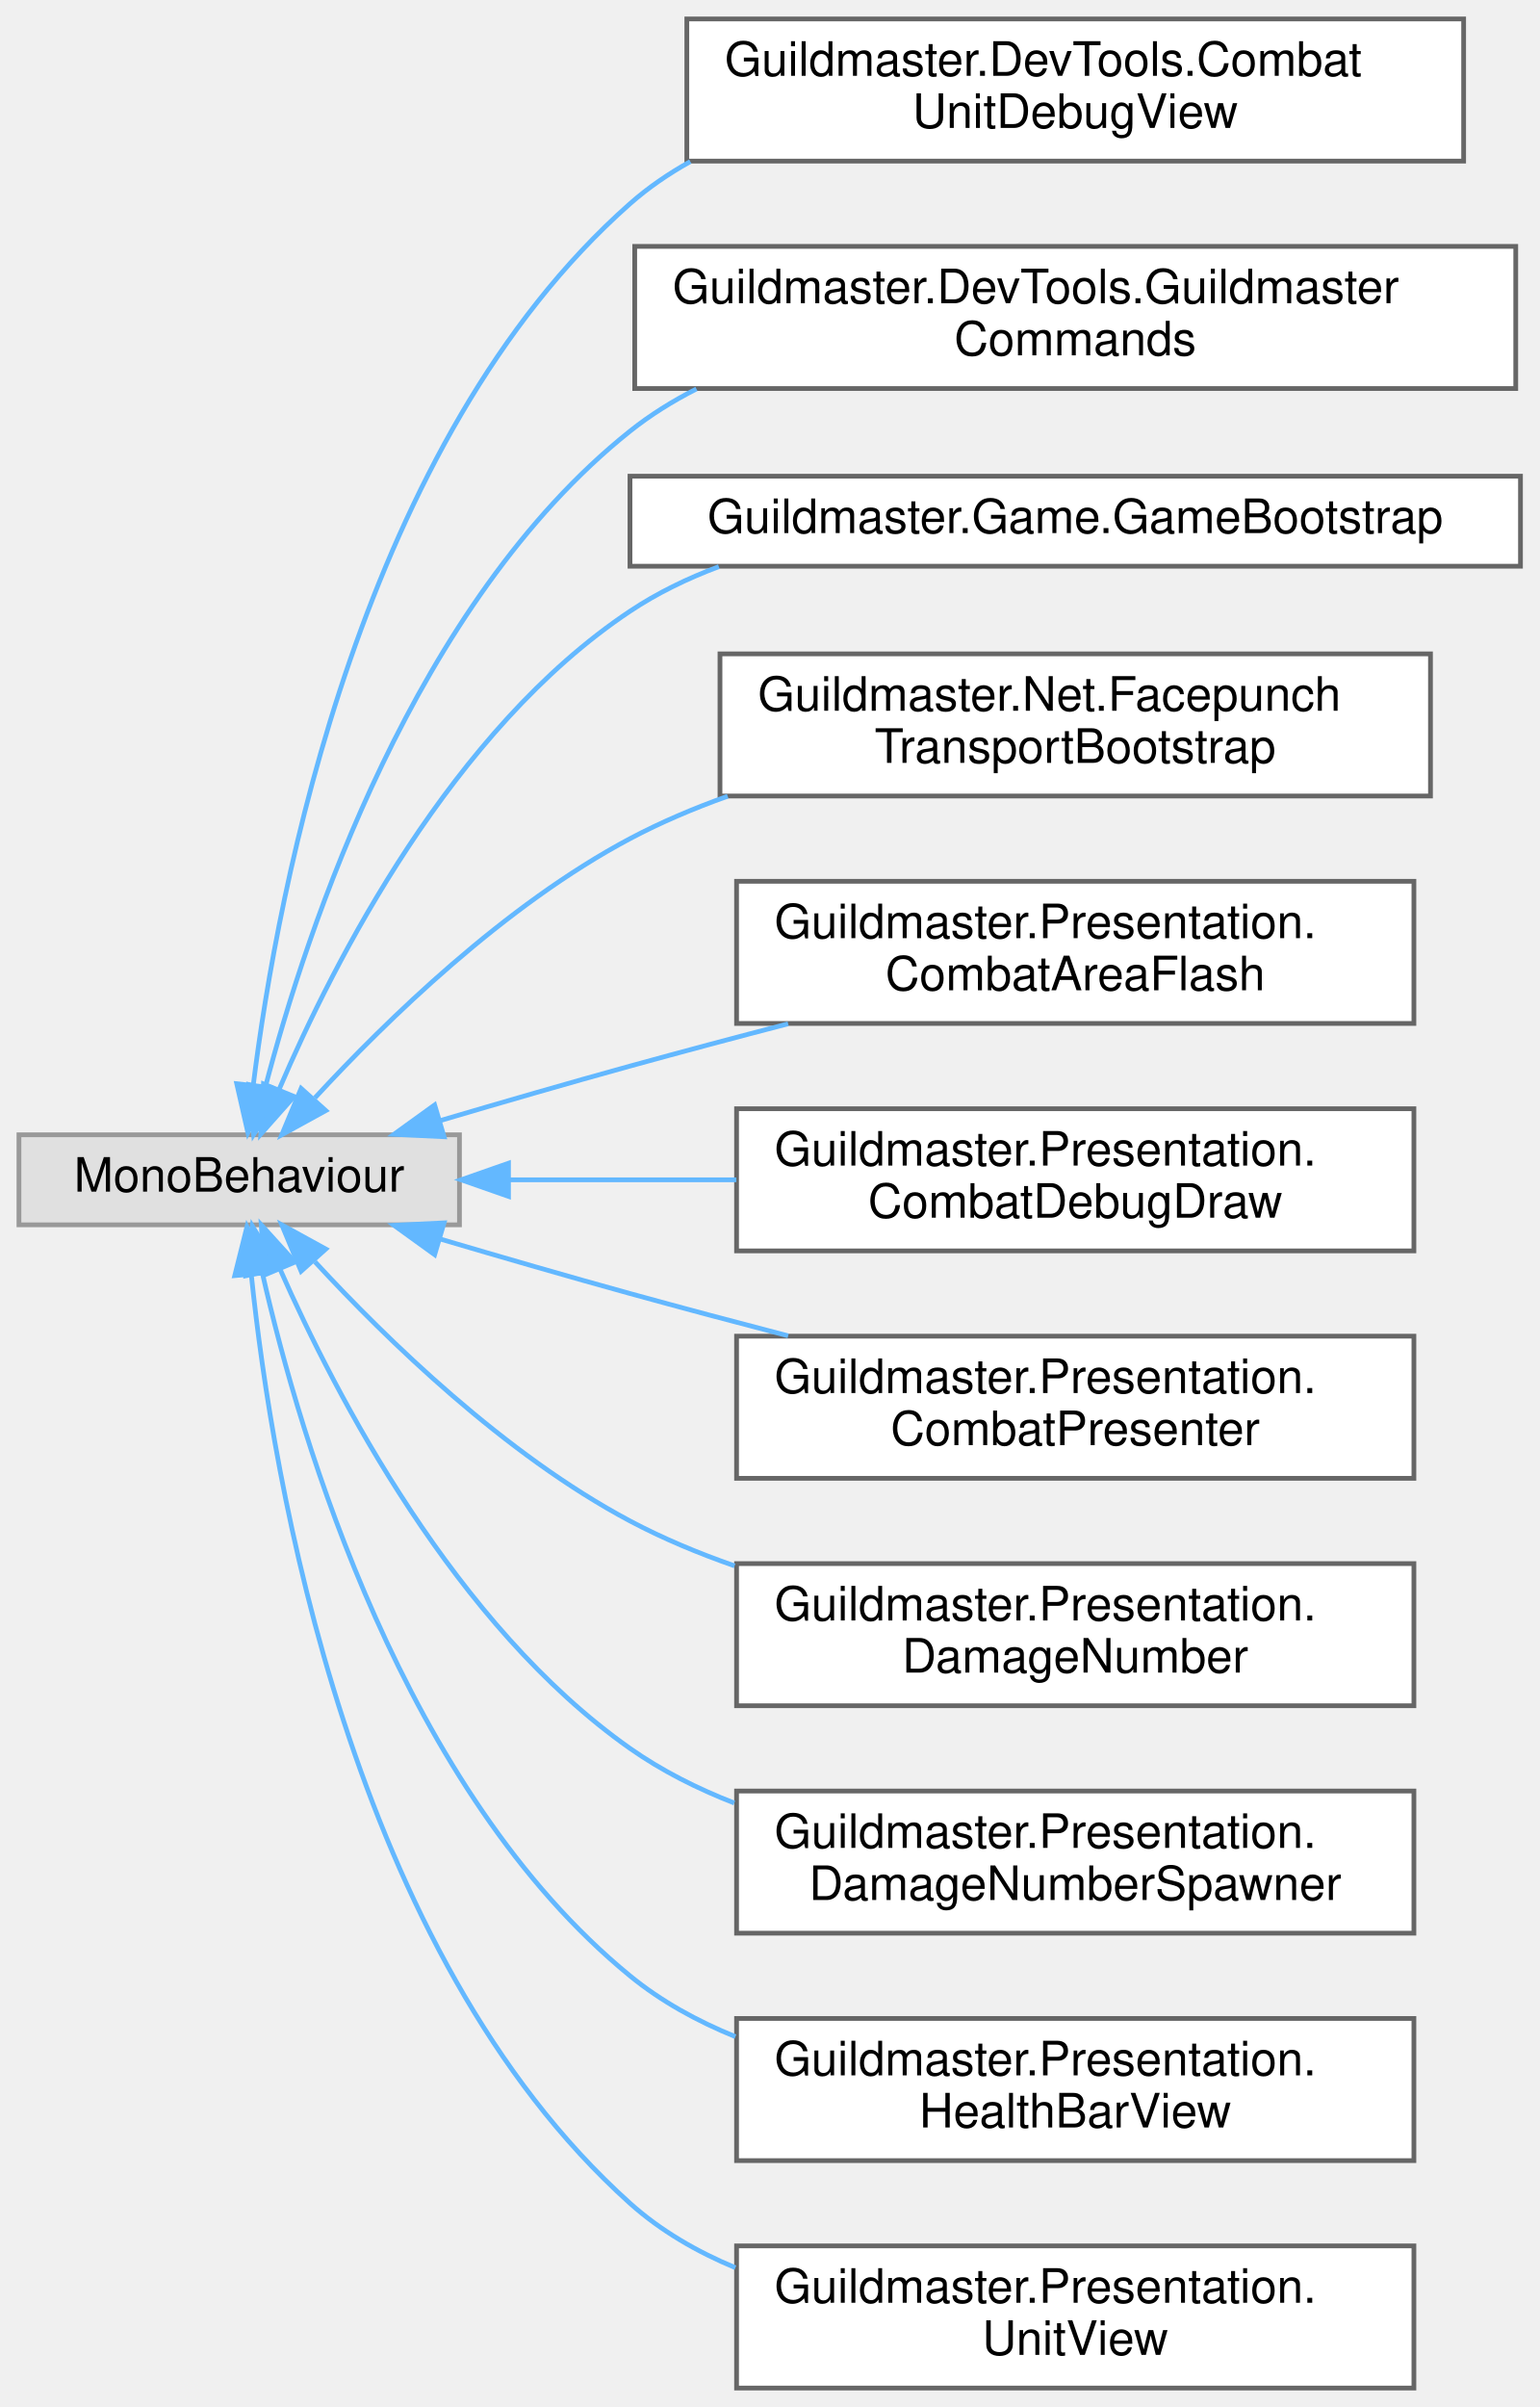
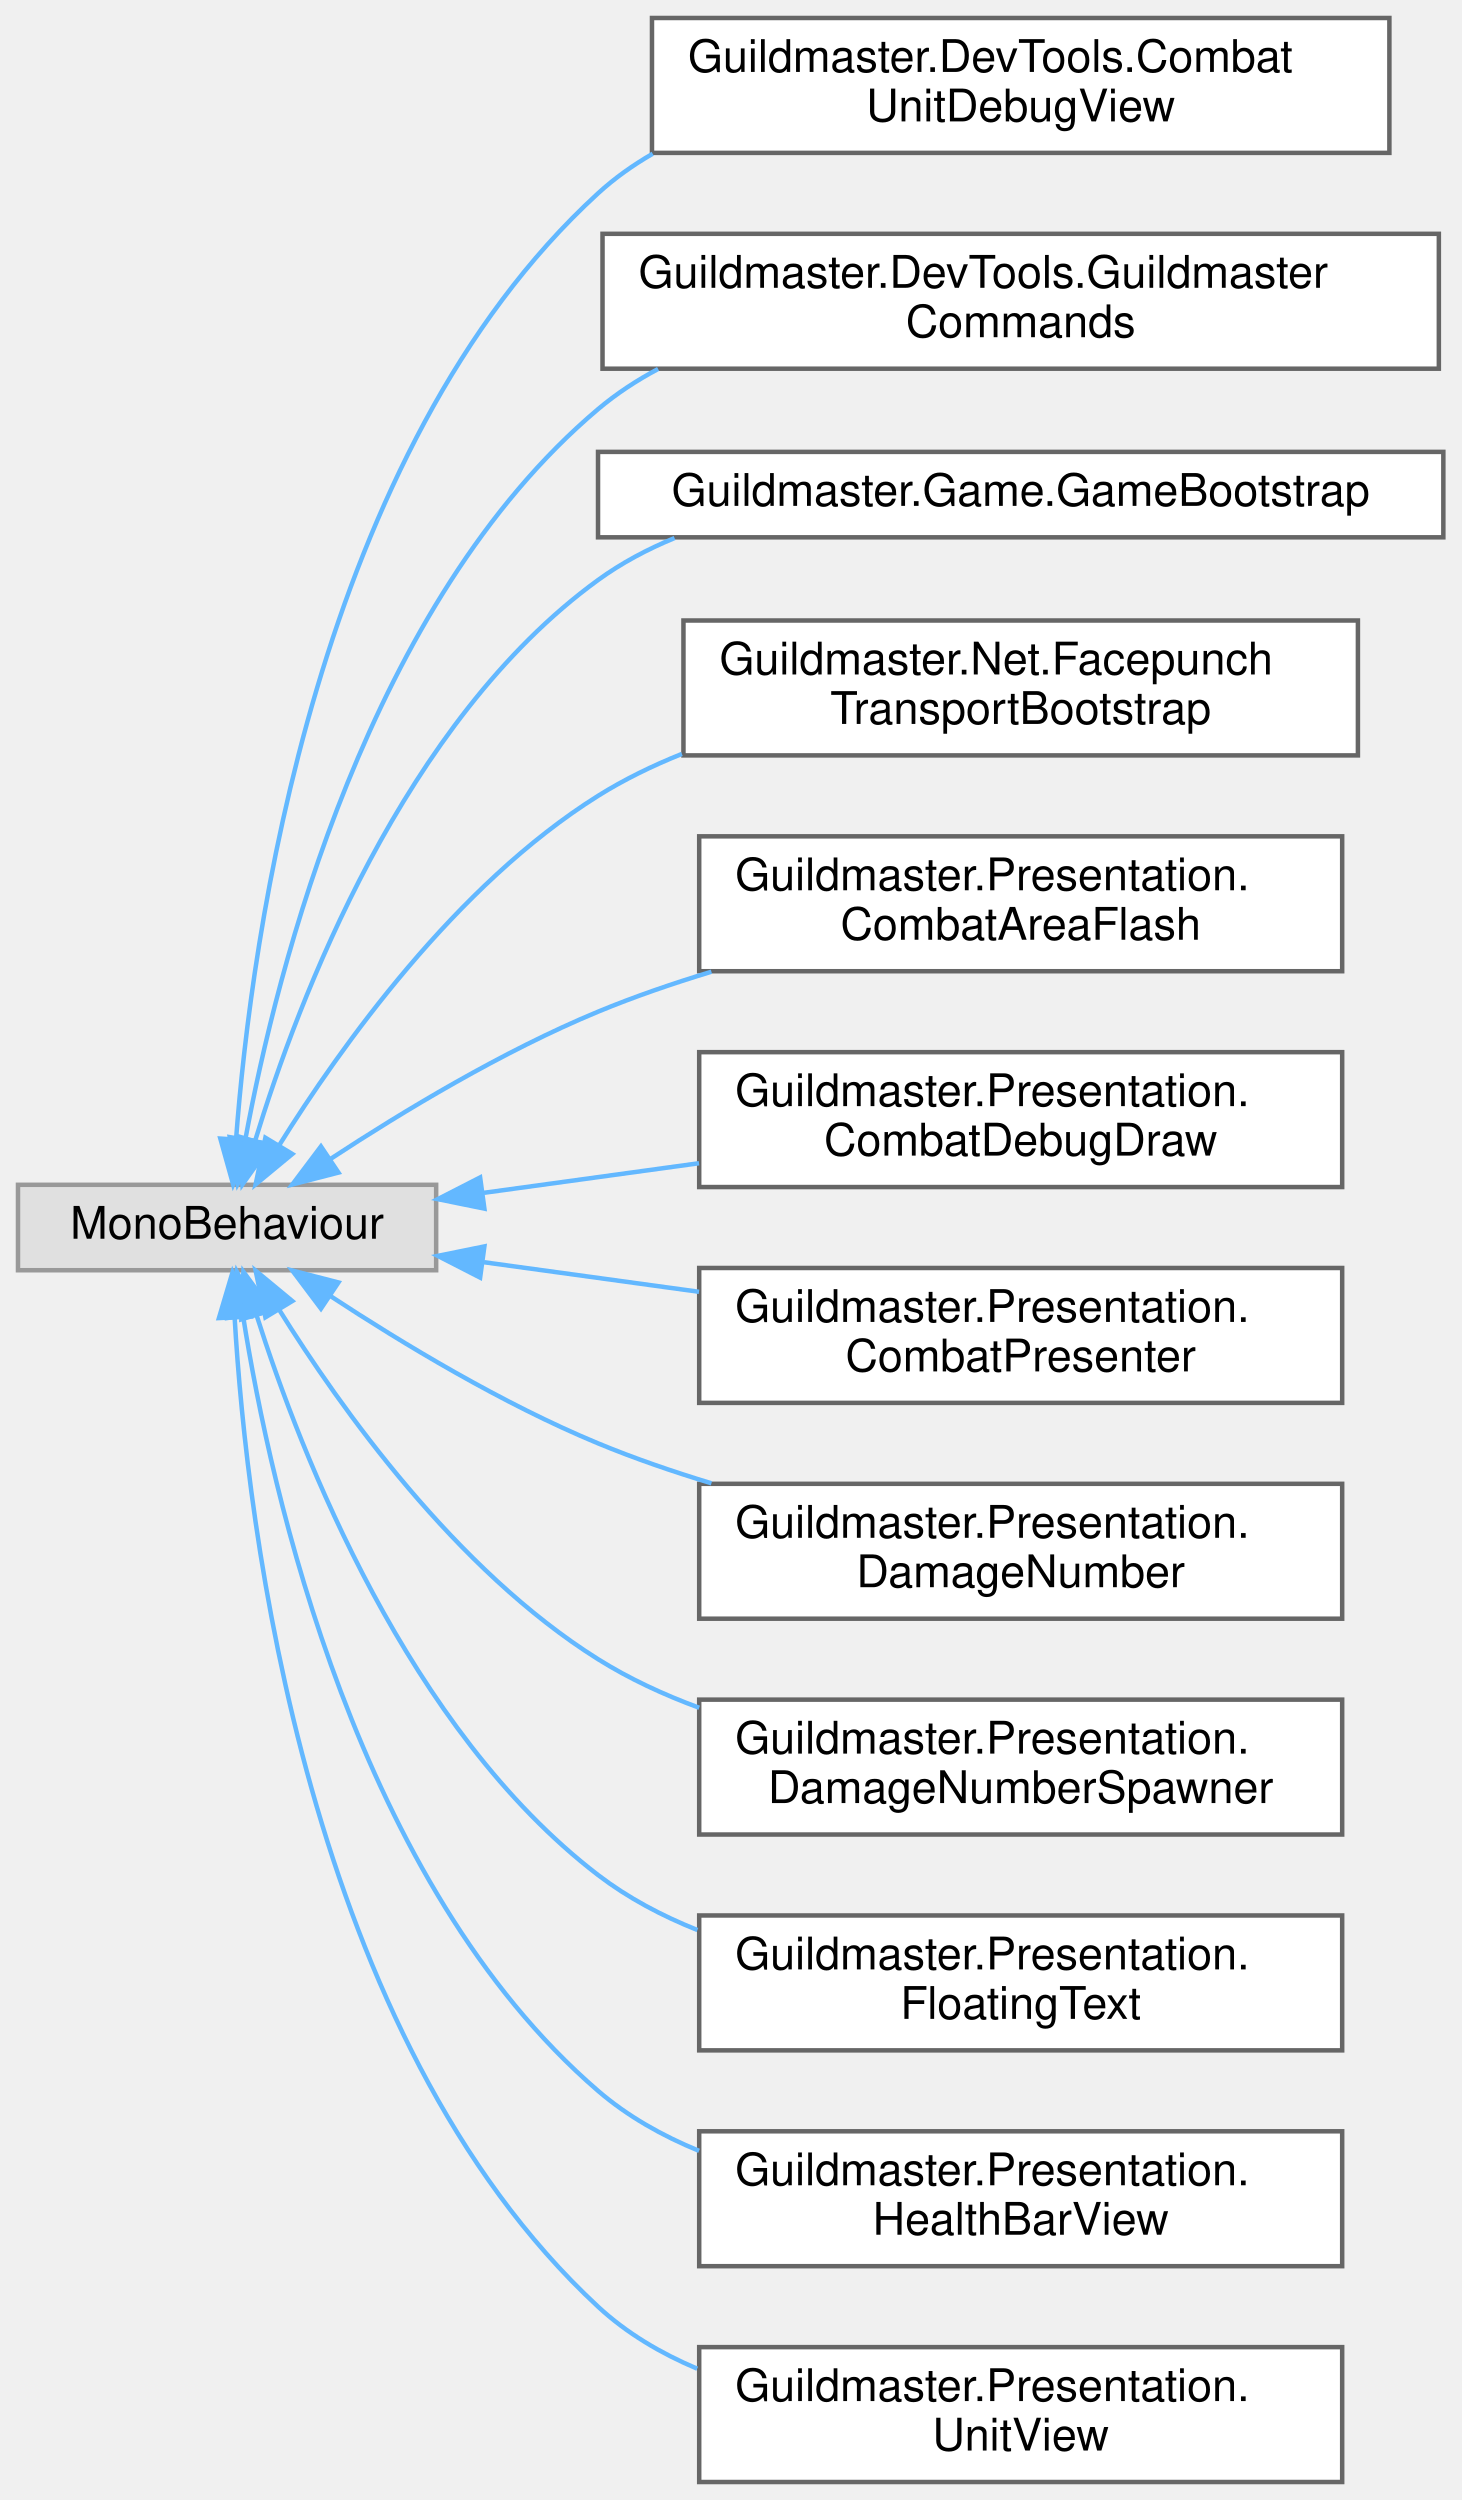
- <svg xmlns="http://www.w3.org/2000/svg" xmlns:xlink="http://www.w3.org/1999/xlink" width="325pt" height="508pt" viewBox="0.00 0.00 325.00 508.00">
-   <g id="graph0" class="graph" transform="scale(1 1) rotate(0) translate(4 504)">
+ <svg xmlns="http://www.w3.org/2000/svg" xmlns:xlink="http://www.w3.org/1999/xlink" width="325pt" height="556pt" viewBox="0.00 0.00 325.00 556.00">
+   <g id="graph0" class="graph" transform="scale(1 1) rotate(0) translate(4 552)">
    <g id="Node000000" class="node">
      <g id="a_Node000000">
        <a xlink:title=" ">
-           <polygon fill="#e0e0e0" stroke="#999999" points="93,-264.5 0,-264.5 0,-245.5 93,-245.5 93,-264.5" />
-           <text text-anchor="middle" x="46.5" y="-252.5" font-family="Helvetica,sans-Serif" font-size="10.00">MonoBehaviour</text>
+           <polygon fill="#e0e0e0" stroke="#999999" points="93,-288.5 0,-288.5 0,-269.5 93,-269.5 93,-288.5" />
+           <text text-anchor="middle" x="46.5" y="-276.5" font-family="Helvetica,sans-Serif" font-size="10.00">MonoBehaviour</text>
        </a>
      </g>
    </g>
    <g id="Node000001" class="node">
      <g id="a_Node000001">
        <a xlink:href="classGuildmaster_1_1DevTools_1_1CombatUnitDebugView.html" target="_top" xlink:title="Инспектор состояния всех юнитов симуляции в реальном времени.">
-           <polygon fill="white" stroke="#666666" points="305,-500 141,-500 141,-470 305,-470 305,-500" />
-           <text text-anchor="start" x="149" y="-488" font-family="Helvetica,sans-Serif" font-size="10.00">Guildmaster.DevTools.Combat</text>
-           <text text-anchor="middle" x="223" y="-477" font-family="Helvetica,sans-Serif" font-size="10.00">UnitDebugView</text>
+           <polygon fill="white" stroke="#666666" points="305,-548 141,-548 141,-518 305,-518 305,-548" />
+           <text text-anchor="start" x="149" y="-536" font-family="Helvetica,sans-Serif" font-size="10.00">Guildmaster.DevTools.Combat</text>
+           <text text-anchor="middle" x="223" y="-525" font-family="Helvetica,sans-Serif" font-size="10.00">UnitDebugView</text>
        </a>
      </g>
    </g>
    <g id="edge29_Node000000_Node000001" class="edge">
      <g id="a_edge29_Node000000_Node000001">
        <a xlink:title=" ">
-           <path fill="none" stroke="#63b8ff" d="M49.48,-275.09C54.64,-316.35 72.34,-410.97 129,-461 132.87,-464.42 137.18,-467.37 141.74,-469.9" />
-           <polygon fill="#63b8ff" stroke="#63b8ff" points="52.93,-274.49 48.33,-264.95 45.98,-275.28 52.93,-274.49" />
+           <path fill="none" stroke="#63b8ff" d="M48.5,-298.63C51.84,-343 66.34,-451.63 129,-509 132.69,-512.38 136.79,-515.29 141.16,-517.81" />
+           <polygon fill="#63b8ff" stroke="#63b8ff" points="51.98,-298.33 47.85,-288.58 45,-298.78 51.98,-298.33" />
        </a>
      </g>
    </g>
    <g id="Node000002" class="node">
      <g id="a_Node000002">
        <a xlink:href="classGuildmaster_1_1DevTools_1_1GuildmasterCommands.html" target="_top" xlink:title="Набор отладочных команд Quantum Console для Фазы 1 (вики «10» §9).">
-           <polygon fill="white" stroke="#666666" points="316,-452 130,-452 130,-422 316,-422 316,-452" />
-           <text text-anchor="start" x="138" y="-440" font-family="Helvetica,sans-Serif" font-size="10.00">Guildmaster.DevTools.Guildmaster</text>
-           <text text-anchor="middle" x="223" y="-429" font-family="Helvetica,sans-Serif" font-size="10.00">Commands</text>
+           <polygon fill="white" stroke="#666666" points="316,-500 130,-500 130,-470 316,-470 316,-500" />
+           <text text-anchor="start" x="138" y="-488" font-family="Helvetica,sans-Serif" font-size="10.00">Guildmaster.DevTools.Guildmaster</text>
+           <text text-anchor="middle" x="223" y="-477" font-family="Helvetica,sans-Serif" font-size="10.00">Commands</text>
        </a>
      </g>
    </g>
    <g id="edge30_Node000000_Node000002" class="edge">
      <g id="a_edge30_Node000000_Node000002">
        <a xlink:title=" ">
-           <path fill="none" stroke="#63b8ff" d="M52,-274.5C60.79,-308.07 83.48,-376.68 129,-413 133.3,-416.43 138.04,-419.38 143.03,-421.91" />
-           <polygon fill="#63b8ff" stroke="#63b8ff" points="55.34,-273.42 49.54,-264.55 48.55,-275.1 55.34,-273.42" />
+           <path fill="none" stroke="#63b8ff" d="M50.6,-298.79C57.54,-336.31 77.94,-417.89 129,-461 133.08,-464.44 137.59,-467.4 142.36,-469.94" />
+           <polygon fill="#63b8ff" stroke="#63b8ff" points="54,-297.92 48.86,-288.65 47.1,-299.1 54,-297.92" />
        </a>
      </g>
    </g>
    <g id="Node000003" class="node">
      <g id="a_Node000003">
        <a xlink:href="classGuildmaster_1_1Game_1_1GameBootstrap.html" target="_top" xlink:title="Точка старта: поднимает RootLifetimeScope и запускает GameFlow.BootAsync.">
-           <polygon fill="white" stroke="#666666" points="317,-403.5 129,-403.5 129,-384.5 317,-384.5 317,-403.5" />
-           <text text-anchor="middle" x="223" y="-391.5" font-family="Helvetica,sans-Serif" font-size="10.00">Guildmaster.Game.GameBootstrap</text>
+           <polygon fill="white" stroke="#666666" points="317,-451.5 129,-451.5 129,-432.5 317,-432.5 317,-451.5" />
+           <text text-anchor="middle" x="223" y="-439.5" font-family="Helvetica,sans-Serif" font-size="10.00">Guildmaster.Game.GameBootstrap</text>
        </a>
      </g>
    </g>
    <g id="edge31_Node000000_Node000003" class="edge">
      <g id="a_edge31_Node000000_Node000003">
        <a xlink:title=" ">
-           <path fill="none" stroke="#63b8ff" d="M54.96,-274.16C66.53,-301.18 91.44,-349.97 129,-375 134.76,-378.84 141.13,-381.93 147.76,-384.41" />
-           <polygon fill="#63b8ff" stroke="#63b8ff" points="58.1,-272.58 51.06,-264.65 51.62,-275.24 58.1,-272.58" />
+           <path fill="none" stroke="#63b8ff" d="M52.75,-298.33C62.33,-329.76 85.77,-391.57 129,-423 134.2,-426.78 139.97,-429.85 146.02,-432.34" />
+           <polygon fill="#63b8ff" stroke="#63b8ff" points="56.07,-297.22 49.92,-288.58 49.34,-299.16 56.07,-297.22" />
        </a>
      </g>
    </g>
    <g id="Node000004" class="node">
      <g id="a_Node000004">
        <a xlink:href="classGuildmaster_1_1Net_1_1FacepunchTransportBootstrap.html" target="_top" xlink:title="Инициализирует Steam через Facepunch.Steamworks и Netcode for GameObjects.">
-           <polygon fill="white" stroke="#666666" points="298,-366 148,-366 148,-336 298,-336 298,-366" />
-           <text text-anchor="start" x="156" y="-354" font-family="Helvetica,sans-Serif" font-size="10.00">Guildmaster.Net.Facepunch</text>
-           <text text-anchor="middle" x="223" y="-343" font-family="Helvetica,sans-Serif" font-size="10.00">TransportBootstrap</text>
+           <polygon fill="white" stroke="#666666" points="298,-414 148,-414 148,-384 298,-384 298,-414" />
+           <text text-anchor="start" x="156" y="-402" font-family="Helvetica,sans-Serif" font-size="10.00">Guildmaster.Net.Facepunch</text>
+           <text text-anchor="middle" x="223" y="-391" font-family="Helvetica,sans-Serif" font-size="10.00">TransportBootstrap</text>
        </a>
      </g>
    </g>
    <g id="edge32_Node000000_Node000004" class="edge">
      <g id="a_edge32_Node000000_Node000004">
        <a xlink:title=" ">
-           <path fill="none" stroke="#63b8ff" d="M62.49,-272.3C77.66,-288.74 102.59,-312.98 129,-327 135.48,-330.44 142.48,-333.41 149.63,-335.96" />
-           <polygon fill="#63b8ff" stroke="#63b8ff" points="64.78,-269.61 55.49,-264.51 59.57,-274.29 64.78,-269.61" />
+           <path fill="none" stroke="#63b8ff" d="M58.07,-297.26C71.68,-319.1 97.37,-355.18 129,-375 134.79,-378.63 141.12,-381.71 147.65,-384.33" />
+           <polygon fill="#63b8ff" stroke="#63b8ff" points="61.01,-295.35 52.85,-288.6 55.02,-298.97 61.01,-295.35" />
        </a>
      </g>
    </g>
    <g id="Node000005" class="node">
      <g id="a_Node000005">
        <a xlink:href="classGuildmaster_1_1Presentation_1_1CombatAreaFlash.html" target="_top" xlink:title="Dev-оверлей зон удара (вики «13» шаг 4): при линейной авто-атаке и круговой активке рисует форму чере...">
-           <polygon fill="white" stroke="#666666" points="294.5,-318 151.5,-318 151.5,-288 294.5,-288 294.5,-318" />
-           <text text-anchor="start" x="159.5" y="-306" font-family="Helvetica,sans-Serif" font-size="10.00">Guildmaster.Presentation.</text>
-           <text text-anchor="middle" x="223" y="-295" font-family="Helvetica,sans-Serif" font-size="10.00">CombatAreaFlash</text>
+           <polygon fill="white" stroke="#666666" points="294.5,-366 151.5,-366 151.5,-336 294.5,-336 294.5,-366" />
+           <text text-anchor="start" x="159.5" y="-354" font-family="Helvetica,sans-Serif" font-size="10.00">Guildmaster.Presentation.</text>
+           <text text-anchor="middle" x="223" y="-343" font-family="Helvetica,sans-Serif" font-size="10.00">CombatAreaFlash</text>
        </a>
      </g>
    </g>
    <g id="edge33_Node000000_Node000005" class="edge">
      <g id="a_edge33_Node000000_Node000005">
        <a xlink:title=" ">
-           <path fill="none" stroke="#63b8ff" d="M89.08,-267.54C101.86,-271.31 115.99,-275.41 129,-279 139.77,-281.97 151.27,-285.04 162.39,-287.93" />
-           <polygon fill="#63b8ff" stroke="#63b8ff" points="89.75,-264.09 79.17,-264.6 87.76,-270.8 89.75,-264.09" />
+           <path fill="none" stroke="#63b8ff" d="M69.59,-294.31C85.5,-304.75 107.82,-318.23 129,-327 137.01,-330.32 145.61,-333.27 154.22,-335.89" />
+           <polygon fill="#63b8ff" stroke="#63b8ff" points="71.27,-291.22 61.01,-288.57 67.38,-297.04 71.27,-291.22" />
        </a>
      </g>
    </g>
    <g id="Node000006" class="node">
      <g id="a_Node000006">
        <a xlink:href="classGuildmaster_1_1Presentation_1_1CombatDebugDraw.html" target="_top" xlink:title="Debug-слой боя на базе Shapes: spatial hash сетка, радиусы атак, снаряды.">
-           <polygon fill="white" stroke="#666666" points="294.5,-270 151.5,-270 151.5,-240 294.5,-240 294.5,-270" />
-           <text text-anchor="start" x="159.5" y="-258" font-family="Helvetica,sans-Serif" font-size="10.00">Guildmaster.Presentation.</text>
-           <text text-anchor="middle" x="223" y="-247" font-family="Helvetica,sans-Serif" font-size="10.00">CombatDebugDraw</text>
+           <polygon fill="white" stroke="#666666" points="294.5,-318 151.5,-318 151.5,-288 294.5,-288 294.5,-318" />
+           <text text-anchor="start" x="159.5" y="-306" font-family="Helvetica,sans-Serif" font-size="10.00">Guildmaster.Presentation.</text>
+           <text text-anchor="middle" x="223" y="-295" font-family="Helvetica,sans-Serif" font-size="10.00">CombatDebugDraw</text>
        </a>
      </g>
    </g>
    <g id="edge34_Node000000_Node000006" class="edge">
      <g id="a_edge34_Node000000_Node000006">
        <a xlink:title=" ">
-           <path fill="none" stroke="#63b8ff" d="M103.63,-255C118.86,-255 135.55,-255 151.46,-255" />
-           <polygon fill="#63b8ff" stroke="#63b8ff" points="103.35,-251.5 93.35,-255 103.35,-258.5 103.35,-251.5" />
+           <path fill="none" stroke="#63b8ff" d="M103.63,-286.72C118.86,-288.81 135.55,-291.11 151.46,-293.3" />
+           <polygon fill="#63b8ff" stroke="#63b8ff" points="103.73,-283.2 93.35,-285.31 102.78,-290.14 103.73,-283.2" />
        </a>
      </g>
    </g>
    <g id="Node000007" class="node">
      <g id="a_Node000007">
        <a xlink:href="classGuildmaster_1_1Presentation_1_1CombatPresenter.html" target="_top" xlink:title="Мост «симуляция → презентация».">
-           <polygon fill="white" stroke="#666666" points="294.5,-222 151.5,-222 151.5,-192 294.5,-192 294.5,-222" />
-           <text text-anchor="start" x="159.5" y="-210" font-family="Helvetica,sans-Serif" font-size="10.00">Guildmaster.Presentation.</text>
-           <text text-anchor="middle" x="223" y="-199" font-family="Helvetica,sans-Serif" font-size="10.00">CombatPresenter</text>
+           <polygon fill="white" stroke="#666666" points="294.5,-270 151.5,-270 151.5,-240 294.5,-240 294.5,-270" />
+           <text text-anchor="start" x="159.5" y="-258" font-family="Helvetica,sans-Serif" font-size="10.00">Guildmaster.Presentation.</text>
+           <text text-anchor="middle" x="223" y="-247" font-family="Helvetica,sans-Serif" font-size="10.00">CombatPresenter</text>
        </a>
      </g>
    </g>
    <g id="edge35_Node000000_Node000007" class="edge">
      <g id="a_edge35_Node000000_Node000007">
        <a xlink:title=" ">
-           <path fill="none" stroke="#63b8ff" d="M89.08,-242.46C101.86,-238.69 115.99,-234.59 129,-231 139.77,-228.03 151.27,-224.96 162.39,-222.07" />
-           <polygon fill="#63b8ff" stroke="#63b8ff" points="87.76,-239.2 79.17,-245.4 89.75,-245.91 87.76,-239.2" />
+           <path fill="none" stroke="#63b8ff" d="M103.63,-271.28C118.86,-269.19 135.55,-266.89 151.46,-264.7" />
+           <polygon fill="#63b8ff" stroke="#63b8ff" points="102.78,-267.86 93.35,-272.69 103.73,-274.8 102.78,-267.86" />
        </a>
      </g>
    </g>
    <g id="Node000008" class="node">
      <g id="a_Node000008">
        <a xlink:href="classGuildmaster_1_1Presentation_1_1DamageNumber.html" target="_top" xlink:title="Один всплывающий элемент урона: базовый UI Text + цвет и альфа.">
-           <polygon fill="white" stroke="#666666" points="294.5,-174 151.5,-174 151.5,-144 294.5,-144 294.5,-174" />
-           <text text-anchor="start" x="159.5" y="-162" font-family="Helvetica,sans-Serif" font-size="10.00">Guildmaster.Presentation.</text>
-           <text text-anchor="middle" x="223" y="-151" font-family="Helvetica,sans-Serif" font-size="10.00">DamageNumber</text>
+           <polygon fill="white" stroke="#666666" points="294.5,-222 151.5,-222 151.5,-192 294.5,-192 294.5,-222" />
+           <text text-anchor="start" x="159.5" y="-210" font-family="Helvetica,sans-Serif" font-size="10.00">Guildmaster.Presentation.</text>
+           <text text-anchor="middle" x="223" y="-199" font-family="Helvetica,sans-Serif" font-size="10.00">DamageNumber</text>
        </a>
      </g>
    </g>
    <g id="edge36_Node000000_Node000008" class="edge">
      <g id="a_edge36_Node000000_Node000008">
        <a xlink:title=" ">
-           <path fill="none" stroke="#63b8ff" d="M62.49,-237.7C77.66,-221.26 102.59,-197.02 129,-183 135.92,-179.32 143.44,-176.19 151.09,-173.52" />
-           <polygon fill="#63b8ff" stroke="#63b8ff" points="59.57,-235.71 55.49,-245.49 64.78,-240.39 59.57,-235.71" />
+           <path fill="none" stroke="#63b8ff" d="M69.59,-263.69C85.5,-253.25 107.82,-239.77 129,-231 137.01,-227.68 145.61,-224.73 154.22,-222.11" />
+           <polygon fill="#63b8ff" stroke="#63b8ff" points="67.38,-260.96 61.01,-269.43 71.27,-266.78 67.38,-260.96" />
        </a>
      </g>
    </g>
    <g id="Node000009" class="node">
      <g id="a_Node000009">
        <a xlink:href="classGuildmaster_1_1Presentation_1_1DamageNumberSpawner.html" target="_top" xlink:title="Всплывающие числа урона.">
+           <polygon fill="white" stroke="#666666" points="294.5,-174 151.5,-174 151.5,-144 294.5,-144 294.5,-174" />
+           <text text-anchor="start" x="159.5" y="-162" font-family="Helvetica,sans-Serif" font-size="10.00">Guildmaster.Presentation.</text>
+           <text text-anchor="middle" x="223" y="-151" font-family="Helvetica,sans-Serif" font-size="10.00">DamageNumberSpawner</text>
+         </a>
+       </g>
+     </g>
+     <g id="edge37_Node000000_Node000009" class="edge">
+       <g id="a_edge37_Node000000_Node000009">
+         <a xlink:title=" ">
+           <path fill="none" stroke="#63b8ff" d="M58.07,-260.74C71.68,-238.9 97.37,-202.82 129,-183 135.92,-178.66 143.6,-175.1 151.5,-172.19" />
+           <polygon fill="#63b8ff" stroke="#63b8ff" points="55.02,-259.03 52.85,-269.4 61.01,-262.65 55.02,-259.03" />
+         </a>
+       </g>
+     </g>
+     <g id="Node000010" class="node">
+       <g id="a_Node000010">
+         <a xlink:href="classGuildmaster_1_1Presentation_1_1FloatingText.html" target="_top" xlink:title="Своя всплывающая боевая цифра (урон/хил) — один общий префаб с TMP-текстом.">
          <polygon fill="white" stroke="#666666" points="294.5,-126 151.5,-126 151.5,-96 294.5,-96 294.5,-126" />
          <text text-anchor="start" x="159.5" y="-114" font-family="Helvetica,sans-Serif" font-size="10.00">Guildmaster.Presentation.</text>
-           <text text-anchor="middle" x="223" y="-103" font-family="Helvetica,sans-Serif" font-size="10.00">DamageNumberSpawner</text>
-         </a>
-       </g>
-     </g>
-     <g id="edge37_Node000000_Node000009" class="edge">
-       <g id="a_edge37_Node000000_Node000009">
-         <a xlink:title=" ">
-           <path fill="none" stroke="#63b8ff" d="M55.14,-236.1C66.92,-209.39 92.09,-160.98 129,-135 135.68,-130.3 143.21,-126.51 151.02,-123.47" />
-           <polygon fill="#63b8ff" stroke="#63b8ff" points="51.84,-234.91 51.16,-245.48 58.28,-237.64 51.84,-234.91" />
-         </a>
-       </g>
-     </g>
-     <g id="Node000010" class="node">
-       <g id="a_Node000010">
-         <a xlink:href="classGuildmaster_1_1Presentation_1_1HealthBarView.html" target="_top" xlink:title="Двойной HP-бар (истинный + догоняющий «призрак», как в Dark Souls / MOBA).">
+           <text text-anchor="middle" x="223" y="-103" font-family="Helvetica,sans-Serif" font-size="10.00">FloatingText</text>
+         </a>
+       </g>
+     </g>
+     <g id="edge38_Node000000_Node000010" class="edge">
+       <g id="a_edge38_Node000000_Node000010">
+         <a xlink:title=" ">
+           <path fill="none" stroke="#63b8ff" d="M53.07,-259.46C63,-228.25 86.79,-167.37 129,-135 135.62,-129.93 143.2,-125.92 151.11,-122.76" />
+           <polygon fill="#63b8ff" stroke="#63b8ff" points="49.68,-258.58 50.13,-269.17 56.38,-260.61 49.68,-258.58" />
+         </a>
+       </g>
+     </g>
+     <g id="Node000011" class="node">
+       <g id="a_Node000011">
+         <a xlink:href="classGuildmaster_1_1Presentation_1_1HealthBarView.html" target="_top" xlink:title="Двойной HP-бар (истинный + догоняющий «призрак», как в Dark Souls / MOBA) на uGUI.">
          <polygon fill="white" stroke="#666666" points="294.5,-78 151.5,-78 151.5,-48 294.5,-48 294.5,-78" />
          <text text-anchor="start" x="159.5" y="-66" font-family="Helvetica,sans-Serif" font-size="10.00">Guildmaster.Presentation.</text>
          <text text-anchor="middle" x="223" y="-55" font-family="Helvetica,sans-Serif" font-size="10.00">HealthBarView</text>
        </a>
      </g>
    </g>
-     <g id="edge38_Node000000_Node000010" class="edge">
-       <g id="a_edge38_Node000000_Node000010">
-         <a xlink:title=" ">
-           <path fill="none" stroke="#63b8ff" d="M51.4,-235.26C59.44,-199.96 81.23,-126.09 129,-87 135.58,-81.61 143.23,-77.42 151.26,-74.16" />
-           <polygon fill="#63b8ff" stroke="#63b8ff" points="47.93,-234.76 49.26,-245.27 54.78,-236.22 47.93,-234.76" />
-         </a>
-       </g>
-     </g>
-     <g id="Node000011" class="node">
-       <g id="a_Node000011">
+     <g id="edge39_Node000000_Node000011" class="edge">
+       <g id="a_edge39_Node000000_Node000011">
+         <a xlink:title=" ">
+           <path fill="none" stroke="#63b8ff" d="M50.08,-259.2C56.26,-220.16 75.56,-133.03 129,-87 135.57,-81.34 143.31,-76.99 151.47,-73.65" />
+           <polygon fill="#63b8ff" stroke="#63b8ff" points="46.6,-258.88 48.62,-269.28 53.52,-259.88 46.6,-258.88" />
+         </a>
+       </g>
+     </g>
+     <g id="Node000012" class="node">
+       <g id="a_Node000012">
        <a xlink:href="classGuildmaster_1_1Presentation_1_1UnitView.html" target="_top" xlink:title="World-space визуальное представление RuntimeUnit.">
          <polygon fill="white" stroke="#666666" points="294.5,-30 151.5,-30 151.5,0 294.5,0 294.5,-30" />
          <text text-anchor="start" x="159.5" y="-18" font-family="Helvetica,sans-Serif" font-size="10.00">Guildmaster.Presentation.</text>
          <text text-anchor="middle" x="223" y="-7" font-family="Helvetica,sans-Serif" font-size="10.00">UnitView</text>
        </a>
      </g>
    </g>
-     <g id="edge39_Node000000_Node000011" class="edge">
-       <g id="a_edge39_Node000000_Node000011">
-         <a xlink:title=" ">
-           <path fill="none" stroke="#63b8ff" d="M49.07,-234.83C53.5,-192.08 69.97,-91.96 129,-39 135.45,-33.21 143.12,-28.78 151.25,-25.4" />
-           <polygon fill="#63b8ff" stroke="#63b8ff" points="45.56,-234.78 48.13,-245.06 52.53,-235.42 45.56,-234.78" />
+     <g id="edge40_Node000000_Node000012" class="edge">
+       <g id="a_edge40_Node000000_Node000012">
+         <a xlink:title=" ">
+           <path fill="none" stroke="#63b8ff" d="M48.19,-258.84C50.9,-212.77 64.17,-99.15 129,-39 135.36,-33.1 142.97,-28.61 151.06,-25.2" />
+           <polygon fill="#63b8ff" stroke="#63b8ff" points="44.69,-258.86 47.71,-269.02 51.68,-259.2 44.69,-258.86" />
        </a>
      </g>
    </g>
  </g>
</svg>
